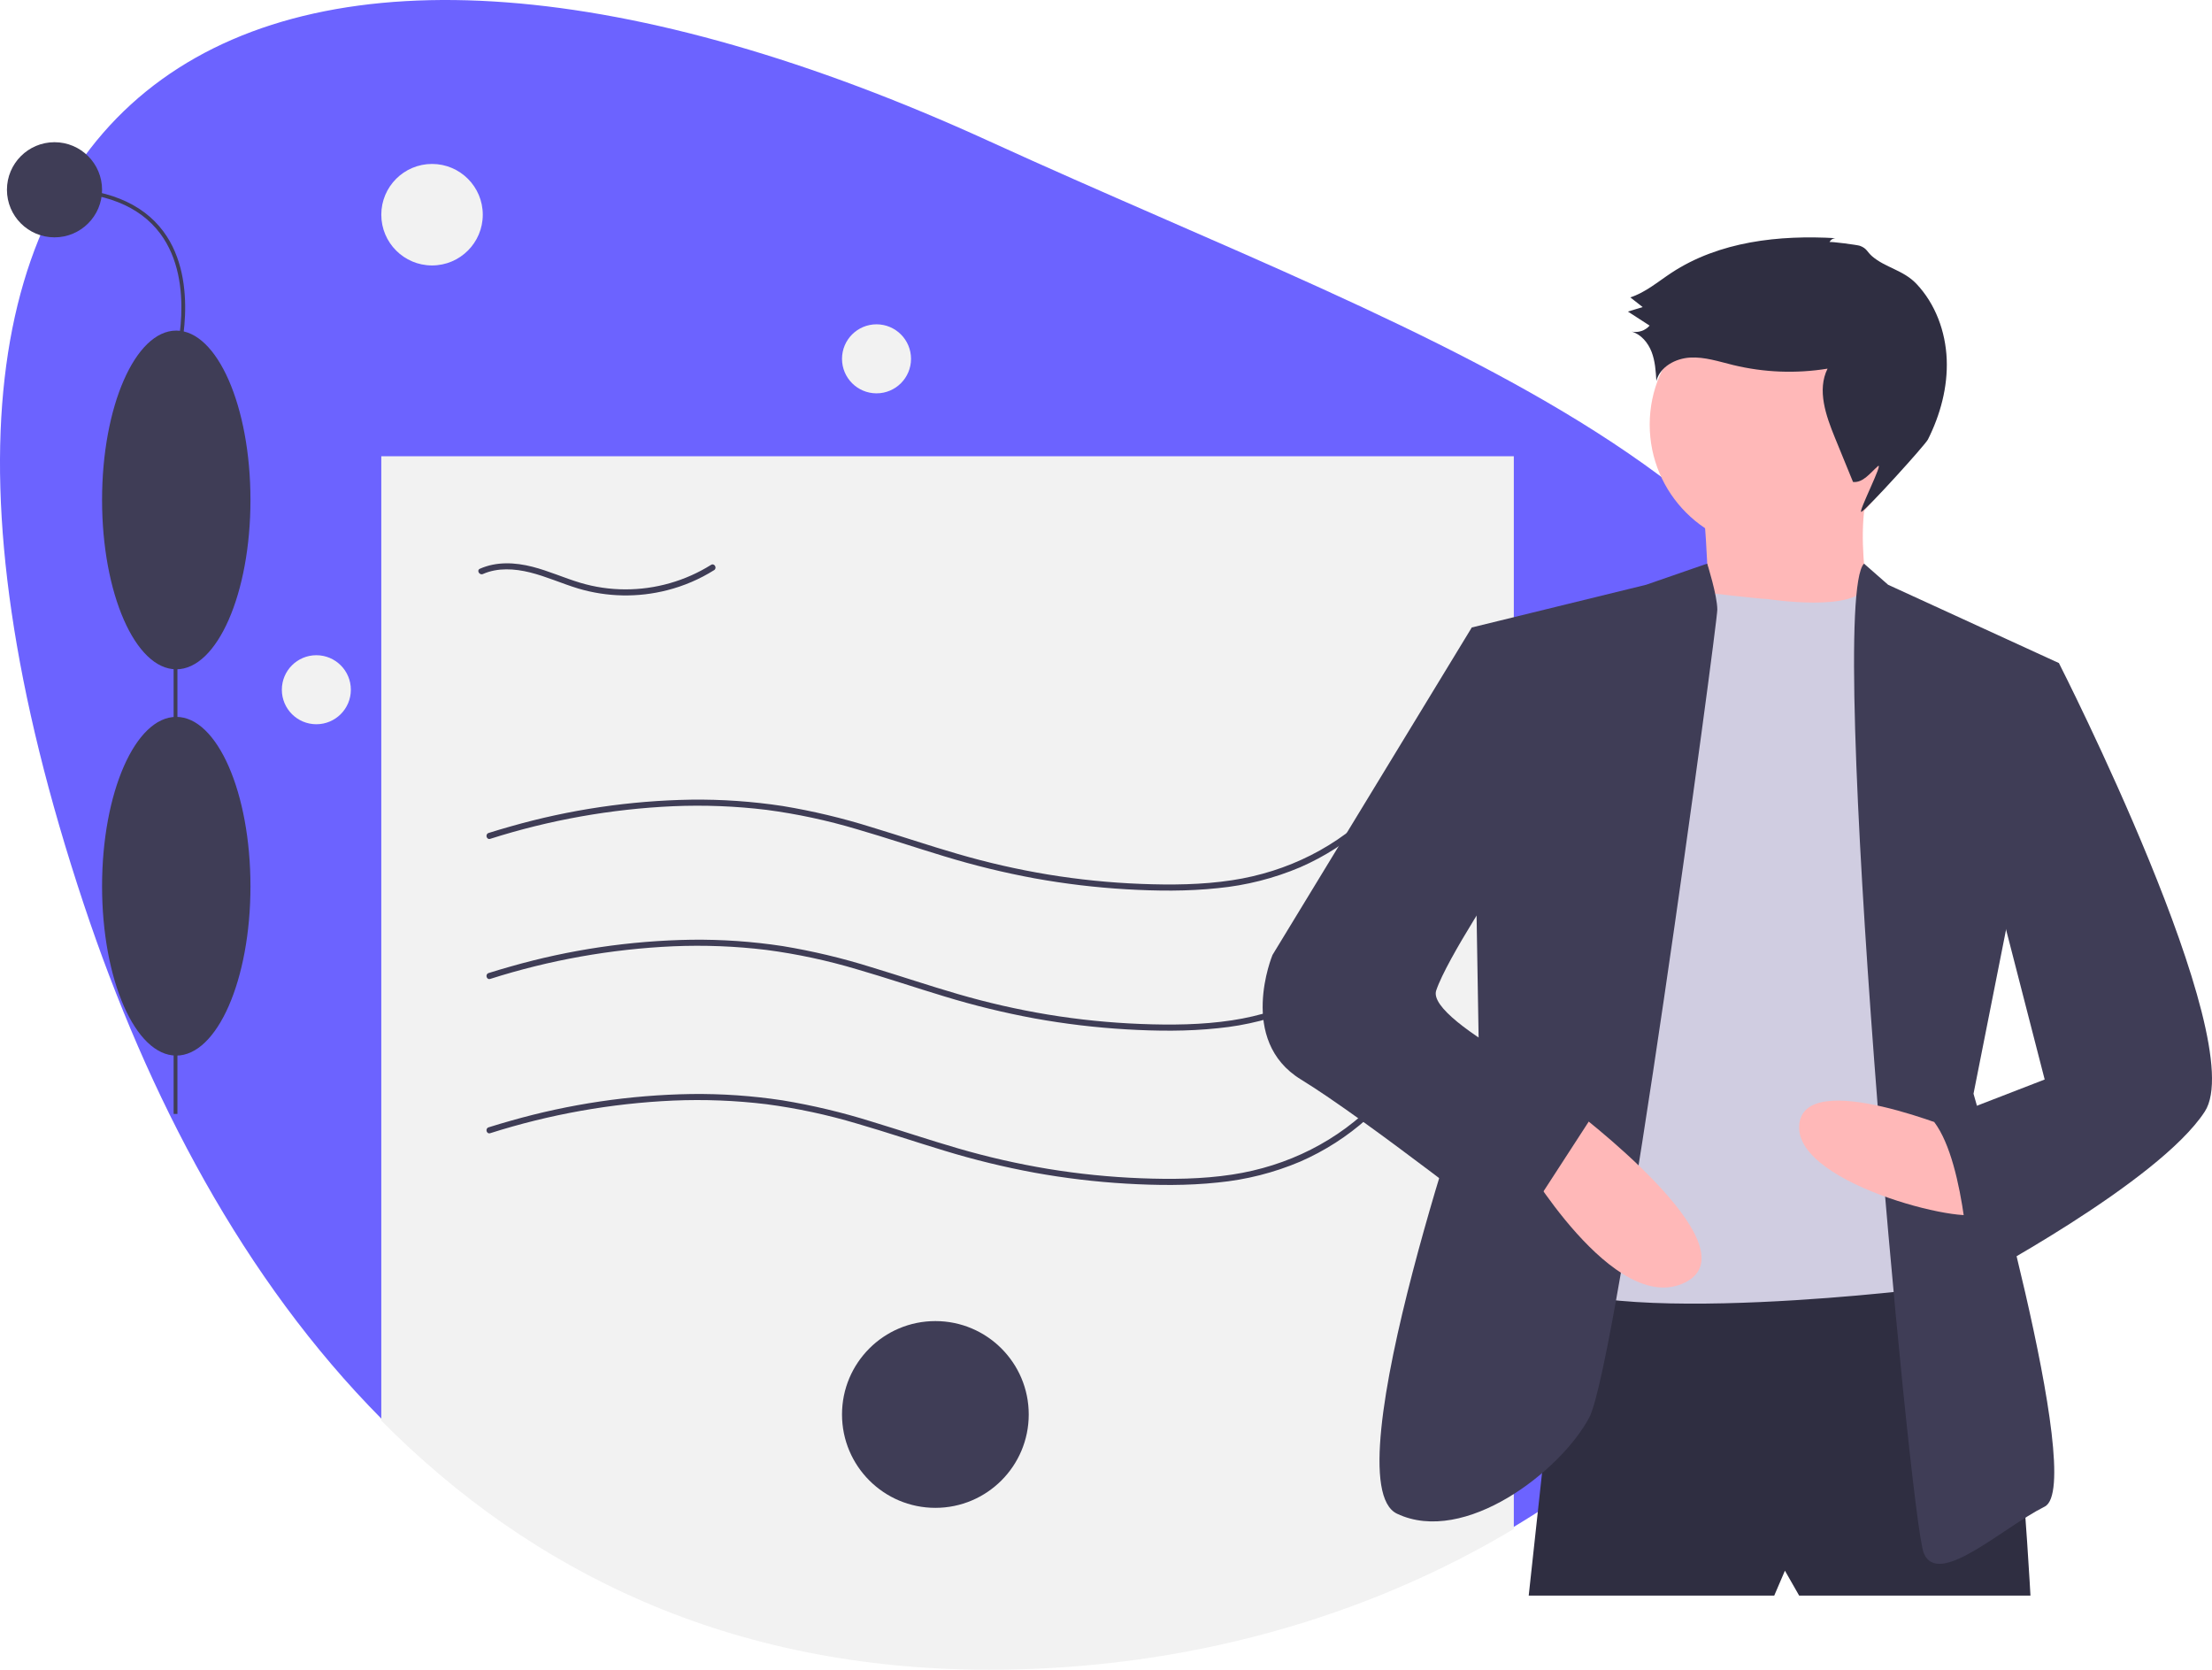
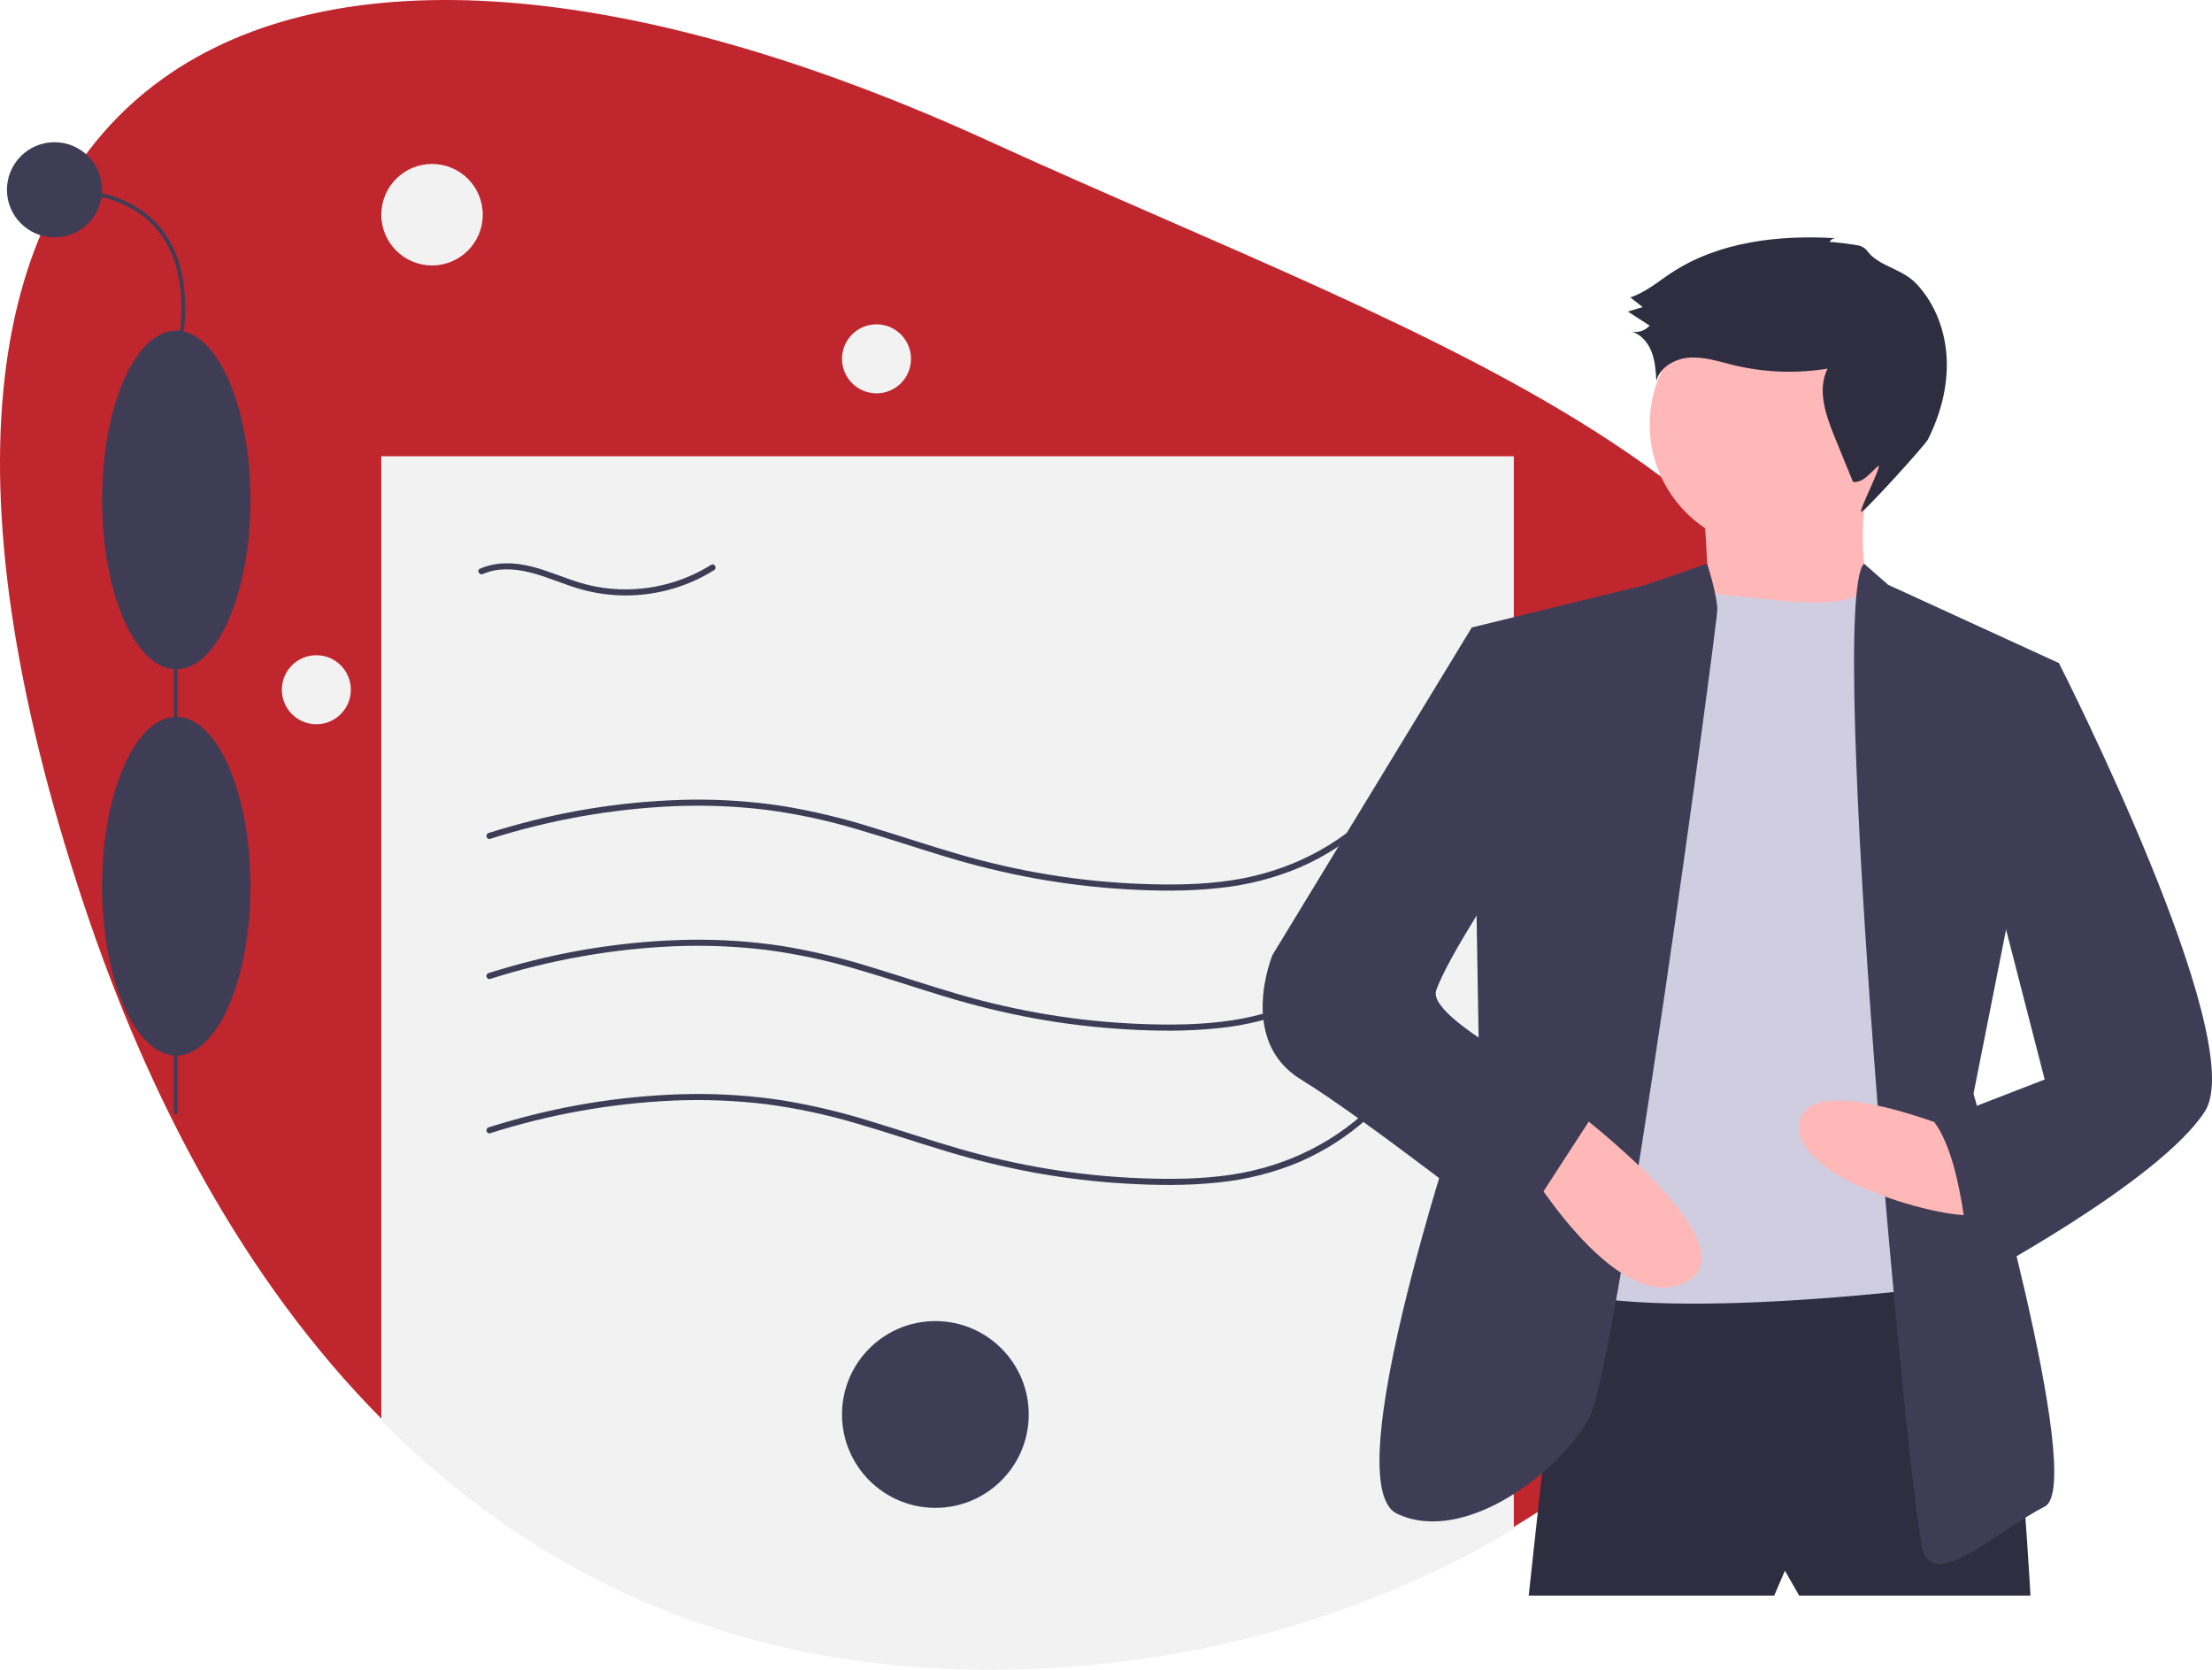
<svg xmlns="http://www.w3.org/2000/svg" id="a36694c7-9e7e-4fa0-bd34-1ff06c34a584" data-name="Layer 1" width="1089.867" height="822.507" viewBox="0 0 1089.867 822.507">
-   <path d="M988.803,484.313c0,126.51-74.17,238.43-187.87,306.56-72.9,43.69-162.06,69.38-258.33,69.38-128.25,0-226.08-48.47-299.67-122.72-67.83-68.42-115.06-158.75-146.53-253.22-140.49-421.79,94.2-536.86,446.2-375.94C766.723,210.843,988.803,276.693,988.803,484.313Z" transform="translate(-55.06669 -38.74669)" fill="#6c63ff" />
+   <path d="M988.803,484.313c0,126.51-74.17,238.43-187.87,306.56-72.9,43.69-162.06,69.38-258.33,69.38-128.25,0-226.08-48.47-299.67-122.72-67.83-68.42-115.06-158.75-146.53-253.22-140.49-421.79,94.2-536.86,446.2-375.94C766.723,210.843,988.803,276.693,988.803,484.313Z" transform="translate(-55.06669 -38.74669)" fill="#c0262d" />
  <path d="M800.933,263.503v528.37c-72.9,43.69-162.06,69.38-258.33,69.38-128.25,0-226.08-48.47-299.67-122.72v-475.03Z" transform="translate(-55.06669 -38.74669)" fill="#f2f2f2" />
  <path d="M296.604,520.955a349.108,349.108,0,0,1,90.156-16.073,282.151,282.151,0,0,1,45.97,1.799,287.562,287.562,0,0,1,44.616,9.552c14.421,4.175,28.642,8.998,43.014,13.333a401.178,401.178,0,0,0,44.455,10.848,376.874,376.874,0,0,0,45.17,5.384c15.003.872,30.153,1.042,45.114-.556a138.026,138.026,0,0,0,40.59-10.289A123.971,123.971,0,0,0,728.701,513.779q3.672-3.278,7.066-6.845c1.335-1.395-.784-3.52-2.121-2.121-19.125,19.992-44.262,32.388-71.527,36.528-14.853,2.255-29.99,2.386-44.973,1.804a370.061,370.061,0,0,1-45.715-4.619A382.031,382.031,0,0,1,527.155,528.448c-14.288-4.139-28.381-8.912-42.619-13.215a320.728,320.728,0,0,0-43.879-10.454,275.938,275.938,0,0,0-45.019-3.125A344.201,344.201,0,0,0,306.666,514.83q-5.455,1.532-10.859,3.233c-1.836.576-1.052,3.473.798,2.893Z" transform="translate(-55.06669 -38.74669)" fill="#3f3d56" />
  <path d="M296.604,596.955a349.108,349.108,0,0,1,90.156-16.073,282.151,282.151,0,0,1,45.97,1.799,287.562,287.562,0,0,1,44.616,9.552c14.421,4.175,28.642,8.998,43.014,13.333a401.178,401.178,0,0,0,44.455,10.848,376.874,376.874,0,0,0,45.17,5.384c15.003.872,30.153,1.042,45.114-.556a138.026,138.026,0,0,0,40.59-10.289A123.971,123.971,0,0,0,728.701,589.779q3.672-3.278,7.066-6.845c1.335-1.395-.784-3.52-2.121-2.121-19.125,19.992-44.262,32.388-71.527,36.528-14.853,2.255-29.99,2.386-44.973,1.804a370.061,370.061,0,0,1-45.715-4.619A382.031,382.031,0,0,1,527.155,604.448c-14.288-4.139-28.381-8.912-42.619-13.215a320.728,320.728,0,0,0-43.879-10.454,275.938,275.938,0,0,0-45.019-3.125A344.201,344.201,0,0,0,306.666,590.83q-5.455,1.532-10.859,3.233c-1.836.576-1.052,3.473.798,2.893Z" transform="translate(-55.06669 -38.74669)" fill="#3f3d56" />
  <path d="M296.604,451.955a349.108,349.108,0,0,1,90.156-16.073,282.151,282.151,0,0,1,45.97,1.799,287.562,287.562,0,0,1,44.616,9.552c14.421,4.175,28.642,8.998,43.014,13.333a401.178,401.178,0,0,0,44.455,10.848,376.874,376.874,0,0,0,45.17,5.384c15.003.872,30.153,1.042,45.114-.556a138.026,138.026,0,0,0,40.59-10.289A123.971,123.971,0,0,0,728.701,444.779q3.672-3.278,7.066-6.845c1.335-1.395-.784-3.52-2.121-2.121-19.125,19.992-44.262,32.388-71.527,36.528-14.853,2.255-29.99,2.386-44.973,1.804A370.061,370.061,0,0,1,571.43,469.526,382.031,382.031,0,0,1,527.155,459.448c-14.288-4.139-28.381-8.912-42.619-13.215a320.728,320.728,0,0,0-43.879-10.454,275.938,275.938,0,0,0-45.019-3.125A344.201,344.201,0,0,0,306.666,445.83q-5.455,1.532-10.859,3.233c-1.836.576-1.052,3.473.798,2.893Z" transform="translate(-55.06669 -38.74669)" fill="#3f3d56" />
  <path d="M293.03,321.496c7.258-3.216,15.573-2.655,23.106-.79,8.122,2.01,15.771,5.507,23.767,7.924a82.271,82.271,0,0,0,43.978.834,81.063,81.063,0,0,0,23.032-9.872c1.631-1.025.127-3.622-1.514-2.59a79.487,79.487,0,0,1-42.32,12.065,77.647,77.647,0,0,1-22.154-3.262c-7.937-2.38-15.525-5.835-23.566-7.884-8.519-2.171-17.655-2.642-25.844.986-1.762.78-.237,3.366,1.514,2.59Z" transform="translate(-55.06669 -38.74669)" fill="#3f3d56" />
  <circle cx="460.867" cy="696.757" r="46" fill="#3f3d56" />
  <circle cx="212.867" cy="105.757" r="25" fill="#f2f2f2" />
  <circle cx="431.867" cy="176.757" r="17" fill="#f2f2f2" />
  <circle cx="155.867" cy="339.757" r="17" fill="#f2f2f2" />
  <rect x="85.547" y="213.464" width="1.875" height="335.244" fill="#3f3d56" />
  <ellipse cx="86.846" cy="436.554" rx="36.557" ry="83.424" fill="#3f3d56" />
  <ellipse cx="86.846" cy="246.272" rx="36.557" ry="83.424" fill="#3f3d56" />
  <path d="M142.811,216.861l-1.796-.538c.114-.379,11.135-38.147-6.962-62.461-10.221-13.732-27.76-20.695-52.131-20.695v-1.875c24.999,0,43.046,7.219,53.64,21.457C154.219,177.825,142.927,216.473,142.811,216.861Z" transform="translate(-55.06669 -38.74669)" fill="#3f3d56" />
  <circle cx="26.855" cy="93.483" r="23.434" fill="#3f3d56" />
  <path d="M825.807,663.424,808.274,824.723H929.248l5.26-12.273,7.013,12.273h113.961s-8.766-166.559-24.546-171.819S825.807,663.424,825.807,663.424Z" transform="translate(-55.06669 -38.74669)" fill="#2f2e41" />
  <circle cx="874.182" cy="209.157" r="61.364" fill="#ffb8b8" />
  <path d="M894.183,286.475s5.26,56.104,0,59.611,84.156,1.753,84.156,1.753-12.273-50.844,0-75.39Z" transform="translate(-55.06669 -38.74669)" fill="#ffb8b8" />
  <path d="M925.742,333.813s45.113,7.026,48.855-7.006l23.028,31.552,1.753,315.585s-187.598,22.792-194.611-14.026,71.883-327.858,71.883-327.858l19.862-1.286S922.235,333.813,925.742,333.813Z" transform="translate(-55.06669 -38.74669)" fill="#d0cde1" />
  <path d="M896.214,316.375l-30.083,10.424-85.909,21.039,3.506,210.39s-73.637,210.39-40.325,226.169,80.65-21.039,94.676-47.338,63.117-390.975,63.117-397.988S896.214,316.375,896.214,316.375Z" transform="translate(-55.06669 -38.74669)" fill="#3f3d56" />
  <path d="M973.47,316.375l11.882,10.424,84.156,38.572-42.078,212.143s56.104,192.858,35.065,203.377-52.598,40.325-59.611,22.792S954.575,335.756,973.47,316.375Z" transform="translate(-55.06669 -38.74669)" fill="#3f3d56" />
  <path d="M1022.171,596.8s-78.896-33.312-80.65-3.506,89.416,50.844,89.416,42.078S1022.171,596.8,1022.171,596.8Z" transform="translate(-55.06669 -38.74669)" fill="#ffb8b8" />
  <path d="M829.313,584.528s91.169,68.377,56.104,85.909-80.65-61.364-80.65-61.364Z" transform="translate(-55.06669 -38.74669)" fill="#ffb8b8" />
  <path d="M956.491,158.015a3.385,3.385,0,0,1,3.257-1.933c-28.093-1.68-57.685,1.594-81.188,17.075-6.582,4.336-12.729,9.638-20.223,12.081l6.083,4.77-7.268,2.215,10.695,6.913a9.27,9.27,0,0,1-8.829,2.958c4.648,1.358,8.07,5.494,9.809,10.014s2.051,9.442,2.344,14.276c1.797-6.974,9.408-11.08,16.598-11.497s14.202,1.955,21.199,3.66a117.272,117.272,0,0,0,46.548,1.791c-5.256,10.549-.822,23.131,3.64,34.04L968.066,276.16c4.946.497,8.442-4.421,12.169-7.712,3.396-2.999-10.125,23.376-8.032,22.41,2.72-1.255,31.421-32.944,32.765-35.621,6.132-12.214,9.811-25.838,9.258-39.493s-5.55-27.318-14.963-37.227c-6.39-6.727-15.231-7.905-21.746-13.496-2.564-2.201-2.573-3.92-6.097-5.203C970.25,159.391,956.685,157.586,956.491,158.015Z" transform="translate(-55.06669 -38.74669)" fill="#2f2e41" />
  <path d="M792.495,353.099,780.222,347.839,682.04,509.138s-17.533,42.078,14.026,61.364S801.261,647.645,801.261,647.645l42.078-64.87s-85.909-40.325-80.65-56.104,33.312-57.857,33.312-57.857Z" transform="translate(-55.06669 -38.74669)" fill="#3f3d56" />
  <path d="M1046.716,361.865l22.792,3.506s94.676,185.845,71.883,220.91S1025.677,670.437,1025.677,670.437s-1.753-57.857-17.533-78.896l54.351-21.039-29.805-115.715Z" transform="translate(-55.06669 -38.74669)" fill="#3f3d56" />
</svg>
